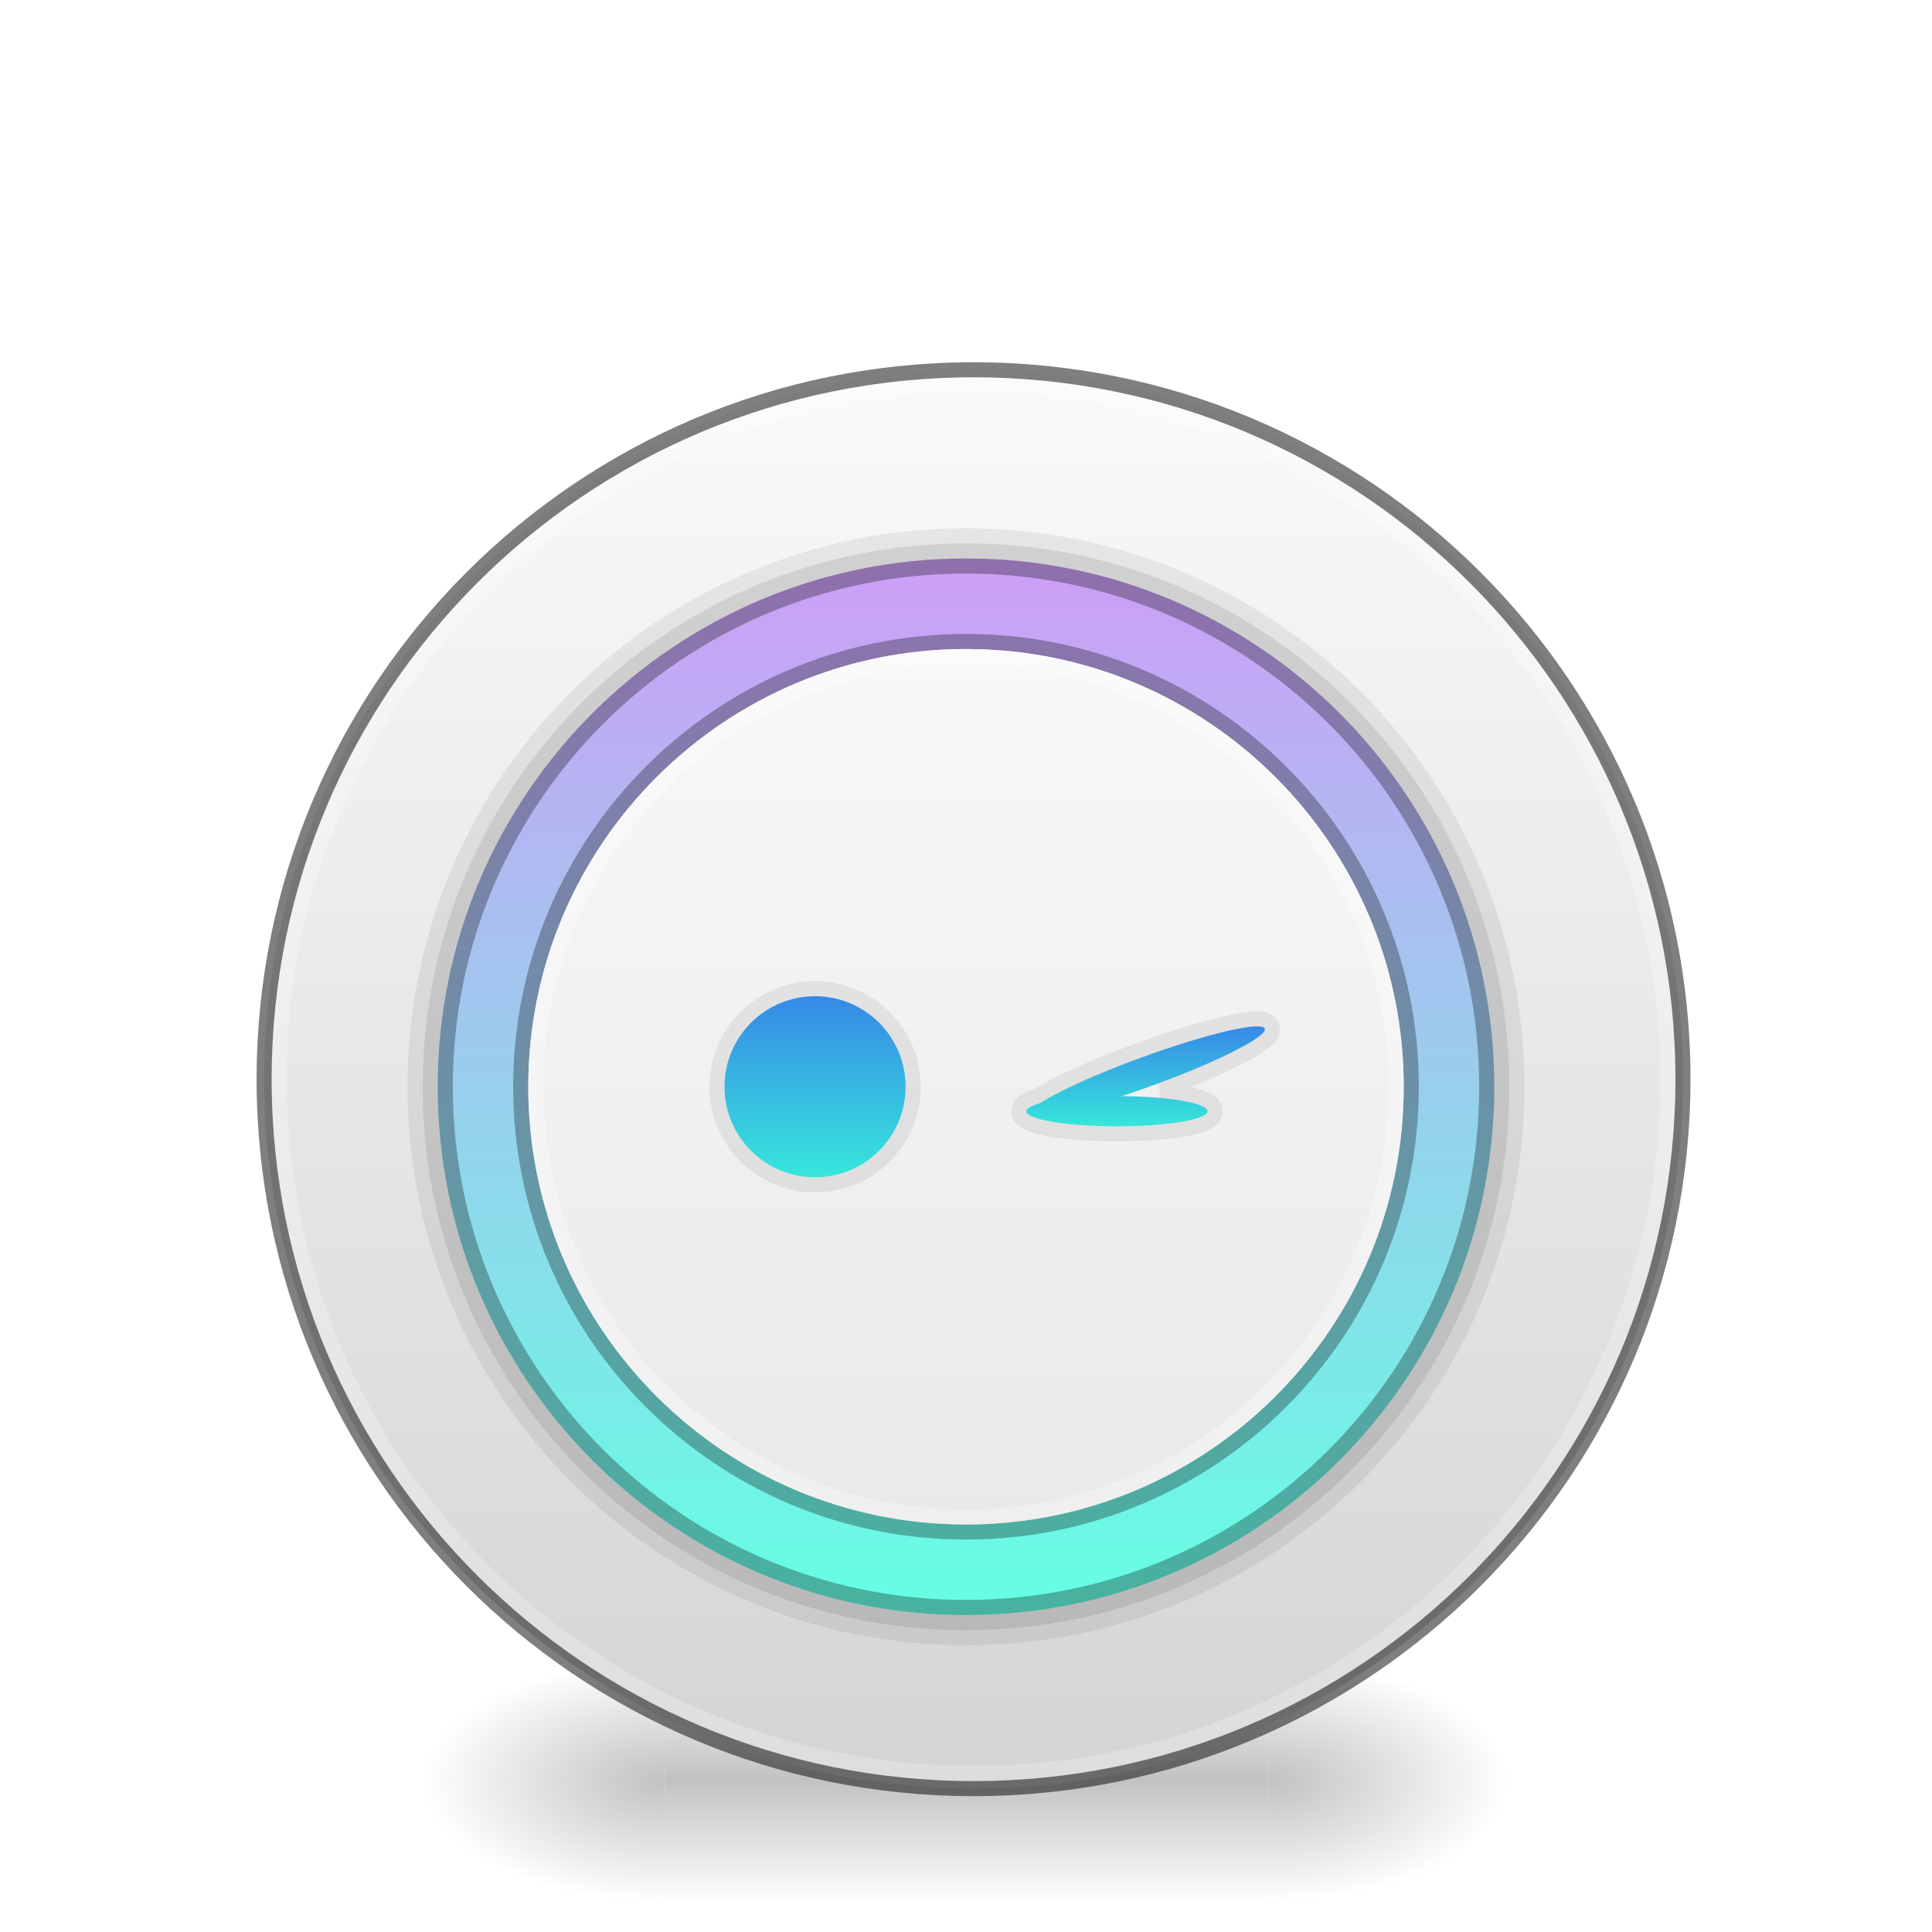
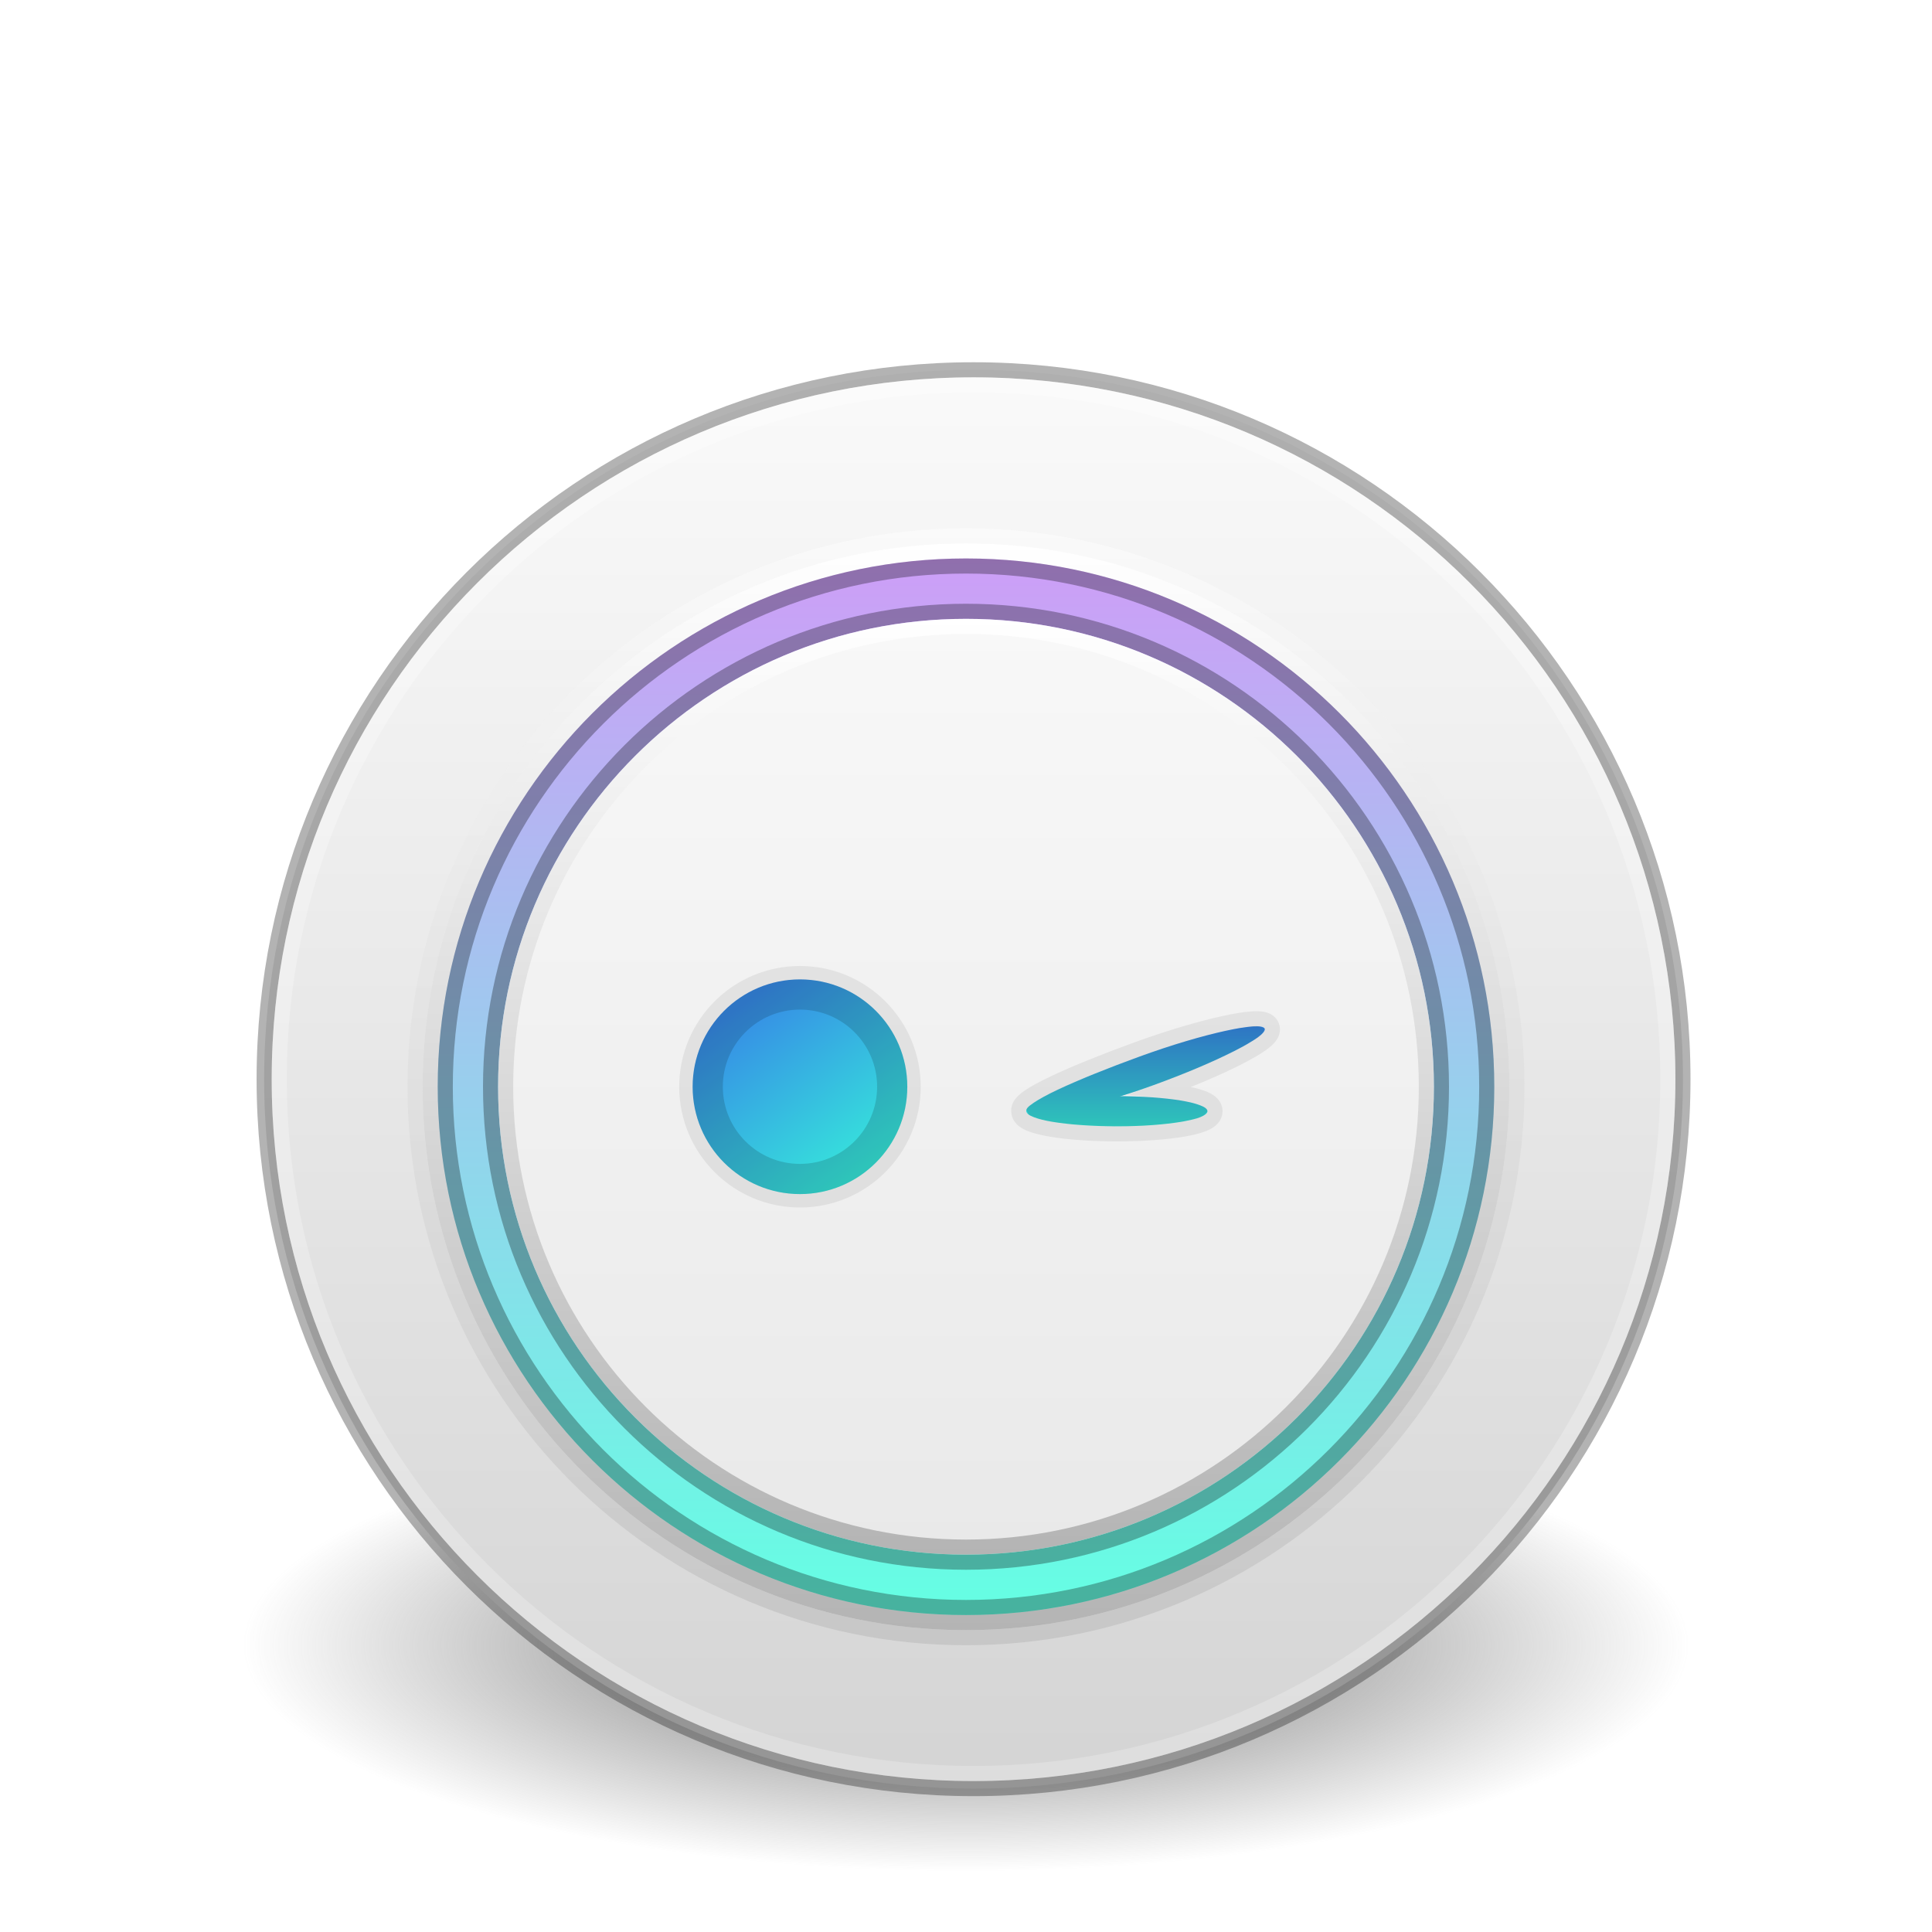
- <svg xmlns="http://www.w3.org/2000/svg" width="128" height="128" viewBox="0 0 128 128" fill="none">
-   <g opacity="0.4">
-     <rect x="44" y="110" width="40" height="16" fill="url(#paint0_linear)" />
-     <rect x="28" y="110" width="16" height="16" fill="url(#paint1_radial)" />
-     <rect width="16" height="16" transform="matrix(-1 0 0 1 100 110)" fill="url(#paint2_radial)" />
+ <svg xmlns="http://www.w3.org/2000/svg" id="svg111" version="1.1" fill="none" viewBox="0 0 128 128" height="128" width="128">
+   <path id="path2" fill="url(#paint0_radial)" d="M112 109C112 110.97 110.758 112.92 108.346 114.74C105.934 116.56 102.398 118.214 97.941 119.607C93.484 120.999 88.192 122.104 82.369 122.858C76.545 123.612 70.303 124 64 124C57.697 124 51.455 123.612 45.631 122.858C39.808 122.104 34.516 120.999 30.059 119.607C25.602 118.214 22.066 116.56 19.654 114.74C17.242 112.92 16 110.97 16 109C16 107.03 17.242 105.08 19.654 103.26C22.066 101.44 25.602 99.786 30.059 98.393C34.516 97.001 39.808 95.896 45.631 95.142C51.455 94.388 57.697 94 64 94C70.303 94 76.545 94.388 82.369 95.142C88.192 95.896 93.484 97.001 97.941 98.393C102.398 99.786 105.934 101.44 108.346 103.26C110.758 105.08 112 107.03 112 109Z" />
+   <circle id="circle4" fill="url(#paint1_linear)" r="47" cy="71.5" cx="64.5" />
+   <circle id="circle6" stroke-opacity="0.3" stroke="black" r="47" cy="71.5" cx="64.5" />
+   <circle id="circle8" stroke="url(#paint2_linear)" r="46" cy="71.5" cx="64.5" />
+   <circle id="circle10" stroke-opacity="0.5" stroke="url(#paint3_linear)" r="36.5" cy="72" cx="64" />
+   <circle id="circle12" fill="url(#paint4_linear)" r="36" cy="72" cx="64" />
+   <circle id="circle14" stroke-width="6" stroke="url(#paint5_linear)" r="32" cy="72" cx="64" />
+   <path id="path16" stroke-opacity="0.3" stroke="black" d="M98.5 72C98.5 91.054 83.054 106.5 64 106.5C44.946 106.5 29.5 91.054 29.5 72C29.5 52.946 44.946 37.5 64 37.5C83.054 37.5 98.5 52.946 98.5 72Z" />
+   <path id="path18" stroke-opacity="0.3" stroke="black" d="M95.5 72C95.5 89.397 81.397 103.5 64 103.5C46.603 103.5 32.5 89.397 32.5 72C32.5 54.603 46.603 40.5 64 40.5C81.397 40.5 95.5 54.603 95.5 72Z" />
+   <circle id="circle20" fill="url(#paint6_linear)" r="30.933" cy="72" cx="64" />
+   <circle id="circle22" stroke="url(#paint7_linear)" r="30.5" cy="72" cx="64" />
+   <circle id="circle24" stroke-opacity="0.07" stroke="black" r="7.5" cy="72" cx="53" />
+   <circle id="circle26" fill="url(#paint8_linear)" r="7.111" cy="72" cx="53" />
+   <circle id="circle28" stroke-width="2" stroke-opacity="0.15" stroke="black" r="6.111" cy="72" cx="53" />
+   <path id="path30" fill="url(#paint9_linear)" d="M79.997 73.621C79.997 74.173 77.311 74.62 73.999 74.62C70.686 74.62 68 74.173 68 73.621C68 73.07 70.686 72.622 73.999 72.622C77.311 72.622 79.997 73.07 79.997 73.621Z" />
+   <path id="path32" fill="url(#paint10_linear)" d="M83.792 68.153C83.981 68.671 80.655 70.356 76.362 71.917C72.07 73.478 68.189 74.139 68 73.621C67.811 73.103 71.208 71.561 75.5 70C79.792 68.439 83.603 67.634 83.792 68.153Z" />
+   <path style="stroke-width:1;stroke-miterlimit:9;stroke-dasharray:none" id="path34" stroke-opacity="0.07" stroke="black" d="M76.918 72.246C78.92 71.505 80.698 70.742 81.984 70.09C82.664 69.745 83.224 69.423 83.608 69.145C83.797 69.008 83.968 68.864 84.089 68.717C84.182 68.605 84.386 68.321 84.262 67.981C84.197 67.804 84.068 67.696 83.961 67.635C83.856 67.576 83.745 67.546 83.65 67.528C83.46 67.492 83.231 67.49 82.991 67.504C82.502 67.533 81.844 67.64 81.078 67.808C79.539 68.145 77.492 68.744 75.329 69.53C73.176 70.313 71.237 71.095 69.856 71.75C69.168 72.076 68.6 72.378 68.209 72.641C68.017 72.771 67.842 72.908 67.716 73.051C67.629 73.151 67.439 73.397 67.505 73.706C67.535 73.947 67.689 74.115 67.806 74.21C67.943 74.322 68.115 74.407 68.288 74.475C68.64 74.614 69.119 74.728 69.675 74.821C70.795 75.007 72.323 75.12 73.999 75.12C75.674 75.12 77.202 75.007 78.322 74.821C78.878 74.728 79.357 74.614 79.709 74.475C79.882 74.407 80.054 74.322 80.191 74.21C80.322 74.104 80.497 73.909 80.497 73.621C80.497 73.334 80.322 73.138 80.191 73.032C80.054 72.921 79.882 72.835 79.709 72.767C79.357 72.629 78.878 72.514 78.322 72.422C77.906 72.352 77.433 72.293 76.918 72.246Z" />
+   <g style="stroke:none;stroke-opacity:0.149;paint-order:normal;fill:#000000;fill-opacity:0.149" id="g942">
+     <path d="m 83.792,68.153 c -0.139,0.544 -0.811,0.761 -1.236,1.065 -2.381,1.296 -4.925,2.269 -7.486,3.147 -2.021,0.641 -4.079,1.249 -6.2,1.425 -0.405,0.111 -1.282,-0.124 -0.616,-0.562 1.188,-0.843 2.567,-1.363 3.897,-1.938 3.231,-1.296 6.518,-2.53 9.949,-3.173 0.531,-0.033 1.23,-0.298 1.692,0.036 z m -3.795,5.468 c -0.291,0.523 -1.032,0.523 -1.558,0.672 -2.452,0.395 -4.956,0.402 -7.426,0.195 -0.952,-0.12 -1.954,-0.176 -2.824,-0.617 -0.533,-0.573 0.674,-0.759 1.091,-0.866 2.322,-0.431 4.703,-0.443 7.054,-0.304 1.141,0.11 2.329,0.163 3.394,0.623 0.114,0.066 0.26,0.148 0.27,0.297 z" style="fill:#000000;stroke:none;stroke-opacity:0.149;paint-order:normal;fill-opacity:0.149" id="path38" />
  </g>
-   <circle cx="64.5" cy="71.5" r="47" fill="url(#paint3_linear)" />
-   <circle cx="64.5" cy="71.5" r="47" stroke="black" stroke-opacity="0.5" />
-   <circle cx="64.5" cy="71.5" r="46" stroke="url(#paint4_linear)" />
-   <circle cx="64" cy="72" r="36.5" stroke="black" stroke-opacity="0.07" />
-   <circle cx="64" cy="72" r="36" fill="#010101" fill-opacity="0.15" />
-   <circle cx="64" cy="72" r="32" stroke="url(#paint5_linear)" stroke-width="6" />
-   <path d="M98.5 72C98.5 91.054 83.054 106.5 64 106.5C44.946 106.5 29.5 91.054 29.5 72C29.5 52.946 44.946 37.5 64 37.5C83.054 37.5 98.5 52.946 98.5 72Z" stroke="black" stroke-opacity="0.3" />
-   <path d="M93.5 72C93.5 88.292 80.292 101.5 64 101.5C47.708 101.5 34.5 88.292 34.5 72C34.5 55.708 47.708 42.5 64 42.5C80.292 42.5 93.5 55.708 93.5 72Z" stroke="black" stroke-opacity="0.3" />
-   <circle cx="64" cy="72" r="29" fill="url(#paint6_linear)" />
-   <circle cx="64" cy="72" r="28.5" stroke="url(#paint7_linear)" />
-   <circle cx="54" cy="72" r="6.5" stroke="black" stroke-opacity="0.07" />
-   <circle cx="54" cy="72" r="6" fill="url(#paint8_linear)" />
-   <path d="M79.997 73.621C79.997 74.173 77.311 74.62 73.999 74.62C70.686 74.62 68 74.173 68 73.621C68 73.07 70.686 72.622 73.999 72.622C77.311 72.622 79.997 73.07 79.997 73.621Z" fill="url(#paint9_linear)" />
-   <path d="M83.792 68.153C83.981 68.671 80.655 70.356 76.362 71.917C72.07 73.478 68.438 74.323 68.249 73.805C68.06 73.287 71.386 71.601 75.679 70.04C79.971 68.479 83.603 67.634 83.792 68.153Z" fill="url(#paint10_linear)" />
-   <path d="M78.322 72.422C77.906 72.352 77.433 72.293 76.918 72.246C78.92 71.505 80.698 70.742 81.984 70.09C82.664 69.745 83.224 69.423 83.608 69.145C83.797 69.008 83.968 68.864 84.089 68.717C84.182 68.605 84.386 68.321 84.262 67.981C84.138 67.642 83.8 67.556 83.657 67.529C83.469 67.494 83.246 67.494 83.013 67.511C82.54 67.544 81.904 67.657 81.161 67.83C79.668 68.177 77.666 68.785 75.508 69.57C73.349 70.355 71.425 71.175 70.057 71.868C69.519 72.14 69.057 72.398 68.698 72.632C68.547 72.674 68.41 72.719 68.288 72.767C68.115 72.835 67.943 72.921 67.806 73.032C67.675 73.138 67.5 73.334 67.5 73.621C67.5 73.909 67.675 74.104 67.806 74.21C67.943 74.322 68.115 74.407 68.288 74.475C68.64 74.614 69.119 74.728 69.675 74.821C70.795 75.007 72.323 75.12 73.999 75.12C75.674 75.12 77.202 75.007 78.322 74.821C78.878 74.728 79.357 74.614 79.709 74.475C79.882 74.407 80.054 74.322 80.191 74.21C80.322 74.104 80.497 73.909 80.497 73.621C80.497 73.334 80.322 73.138 80.191 73.032C80.054 72.921 79.882 72.835 79.709 72.767C79.357 72.629 78.878 72.514 78.322 72.422Z" stroke="black" stroke-opacity="0.07" />
-   <defs>
-     <linearGradient id="paint0_linear" x1="64" y1="110" x2="64" y2="126" gradientUnits="userSpaceOnUse">
-       <stop stop-opacity="0" />
-       <stop offset="0.492" stop-opacity="0.6" />
-       <stop offset="1" stop-opacity="0" />
+   <defs id="defs109">
+     <radialGradient gradientTransform="translate(63.9994 109.001) scale(47.9995 15.0005)" gradientUnits="userSpaceOnUse" r="1" cy="0" cx="0" id="paint0_radial">
+       <stop id="stop42" stop-color="#3D3D3D" />
+       <stop id="stop44" stop-opacity="0.498" stop-color="#686868" offset="0.5" />
+       <stop id="stop46" stop-opacity="0" stop-color="#686868" offset="1" />
+     </radialGradient>
+     <linearGradient gradientUnits="userSpaceOnUse" y2="118.5" x2="64.5" y1="24.5" x1="64.5" id="paint1_linear">
+       <stop id="stop49" stop-color="#FAFAFA" />
+       <stop id="stop51" stop-color="#D4D4D4" offset="1" />
    </linearGradient>
-     <radialGradient id="paint1_radial" cx="0" cy="0" r="1" gradientUnits="userSpaceOnUse" gradientTransform="translate(44 118) rotate(-180) scale(16 8)">
-       <stop stop-opacity="0.6" />
-       <stop offset="1" stop-opacity="0" />
-     </radialGradient>
-     <radialGradient id="paint2_radial" cx="0" cy="0" r="1" gradientUnits="userSpaceOnUse" gradientTransform="translate(16 8) rotate(-180) scale(16 8)">
-       <stop stop-opacity="0.6" />
-       <stop offset="1" stop-opacity="0" />
-     </radialGradient>
-     <linearGradient id="paint3_linear" x1="64.5" y1="24.5" x2="64.5" y2="118.5" gradientUnits="userSpaceOnUse">
-       <stop stop-color="#FAFAFA" />
-       <stop offset="1" stop-color="#D4D4D4" />
+     <linearGradient gradientUnits="userSpaceOnUse" y2="118" x2="64.5" y1="25" x1="64.5" id="paint2_linear">
+       <stop id="stop54" stop-opacity="0.3" stop-color="white" />
+       <stop id="stop56" stop-opacity="0.21" stop-color="white" offset="1" />
    </linearGradient>
-     <linearGradient id="paint4_linear" x1="64.5" y1="25" x2="64.5" y2="118" gradientUnits="userSpaceOnUse">
-       <stop stop-color="white" stop-opacity="0.3" />
-       <stop offset="1" stop-color="white" stop-opacity="0.21" />
+     <linearGradient gradientUnits="userSpaceOnUse" y2="109" x2="64" y1="35" x1="64" id="paint3_linear">
+       <stop id="stop59" stop-color="white" />
+       <stop id="stop61" stop-color="#B6B6B6" offset="1" />
    </linearGradient>
-     <linearGradient id="paint5_linear" x1="64" y1="37" x2="64" y2="107" gradientUnits="userSpaceOnUse">
-       <stop stop-color="#CD9EF7" />
-       <stop offset="1" stop-color="#64FFE3" />
+     <linearGradient gradientUnits="userSpaceOnUse" y2="108" x2="64" y1="36" x1="64" id="paint4_linear">
+       <stop id="stop64" stop-color="white" />
+       <stop id="stop66" stop-color="#B4B4B4" offset="1" />
    </linearGradient>
-     <linearGradient id="paint6_linear" x1="64" y1="43" x2="64" y2="101" gradientUnits="userSpaceOnUse">
-       <stop stop-color="#F8F8F8" />
-       <stop offset="1" stop-color="#E9E9E9" />
+     <linearGradient gradientUnits="userSpaceOnUse" y2="107" x2="64" y1="37" x1="64" id="paint5_linear">
+       <stop id="stop69" stop-color="#CD9EF7" />
+       <stop id="stop71" stop-color="#64FFE3" offset="1" />
    </linearGradient>
-     <linearGradient id="paint7_linear" x1="64" y1="43" x2="64" y2="101" gradientUnits="userSpaceOnUse">
-       <stop stop-color="white" stop-opacity="0.36" />
-       <stop offset="1" stop-color="white" stop-opacity="0.27" />
+     <linearGradient gradientUnits="userSpaceOnUse" y2="102.933" x2="64" y1="41.067" x1="64" id="paint6_linear">
+       <stop id="stop74" stop-color="#F8F8F8" />
+       <stop id="stop76" stop-color="#E9E9E9" offset="1" />
    </linearGradient>
-     <linearGradient id="paint8_linear" x1="54" y1="66" x2="54" y2="78" gradientUnits="userSpaceOnUse">
-       <stop stop-color="#3689E6" />
-       <stop offset="1" stop-color="#36E6DB" />
+     <linearGradient gradientUnits="userSpaceOnUse" y2="103" x2="64" y1="41" x1="64" id="paint7_linear">
+       <stop id="stop79" stop-color="white" />
+       <stop id="stop81" stop-color="#B4B4B4" offset="1" />
    </linearGradient>
-     <linearGradient id="paint9_linear" x1="75.9" y1="68" x2="75.9" y2="74.62" gradientUnits="userSpaceOnUse">
-       <stop stop-color="#3689E6" />
-       <stop offset="1" stop-color="#36E6DB" />
+     <linearGradient gradientUnits="userSpaceOnUse" y2="77.5" x2="57" y1="66.5" x1="49" id="paint8_linear">
+       <stop id="stop84" stop-color="#3689E6" />
+       <stop id="stop86" stop-color="#36E6DB" offset="1" />
    </linearGradient>
-     <linearGradient id="paint10_linear" x1="75.9" y1="68" x2="75.9" y2="74.62" gradientUnits="userSpaceOnUse">
-       <stop stop-color="#3689E6" />
-       <stop offset="1" stop-color="#36E6DB" />
+     <linearGradient gradientUnits="userSpaceOnUse" y2="74.62" x2="75.9" y1="68" x1="75.9" id="paint9_linear">
+       <stop id="stop89" stop-color="#3689E6" />
+       <stop id="stop91" stop-color="#36E6DB" offset="1" />
+     </linearGradient>
+     <linearGradient gradientUnits="userSpaceOnUse" y2="74.62" x2="75.9" y1="68" x1="75.9" id="paint10_linear">
+       <stop id="stop94" stop-color="#3689E6" />
+       <stop id="stop96" stop-color="#36E6DB" offset="1" />
+     </linearGradient>
+     <linearGradient gradientUnits="userSpaceOnUse" y2="75.914" x2="73.635" y1="68.746" x1="71.45" id="paint11_linear">
+       <stop id="stop99" stop-color="#3689E6" />
+       <stop id="stop101" stop-color="#36E6DB" offset="1" />
+     </linearGradient>
+     <linearGradient gradientUnits="userSpaceOnUse" y2="75.914" x2="73.635" y1="68.746" x1="71.45" id="paint12_linear">
+       <stop id="stop104" stop-color="#3689E6" />
+       <stop id="stop106" stop-color="#36E6DB" offset="1" />
    </linearGradient>
  </defs>
</svg>
